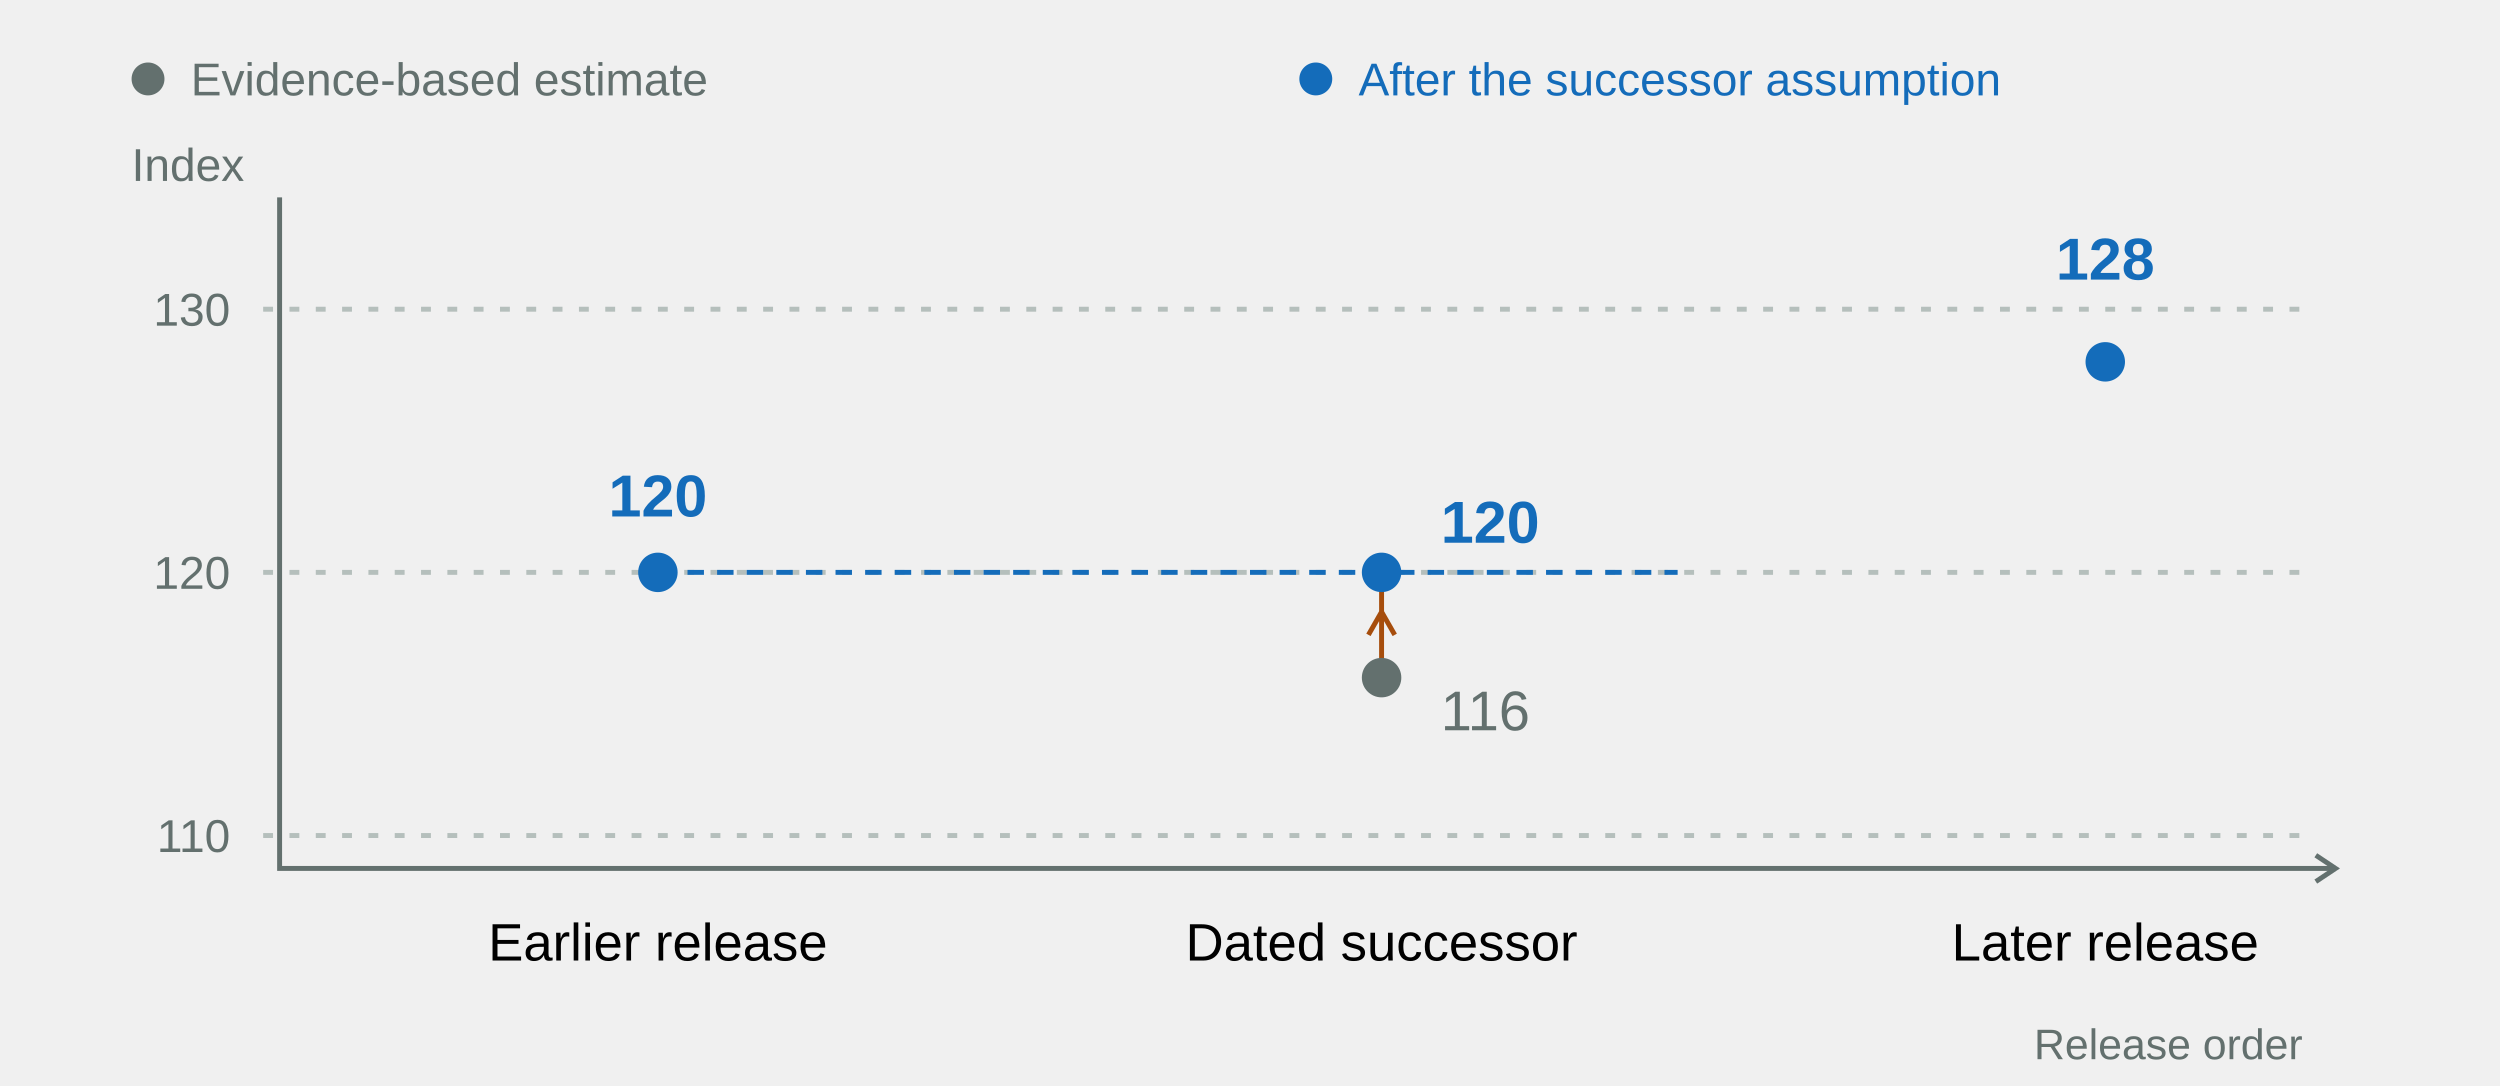
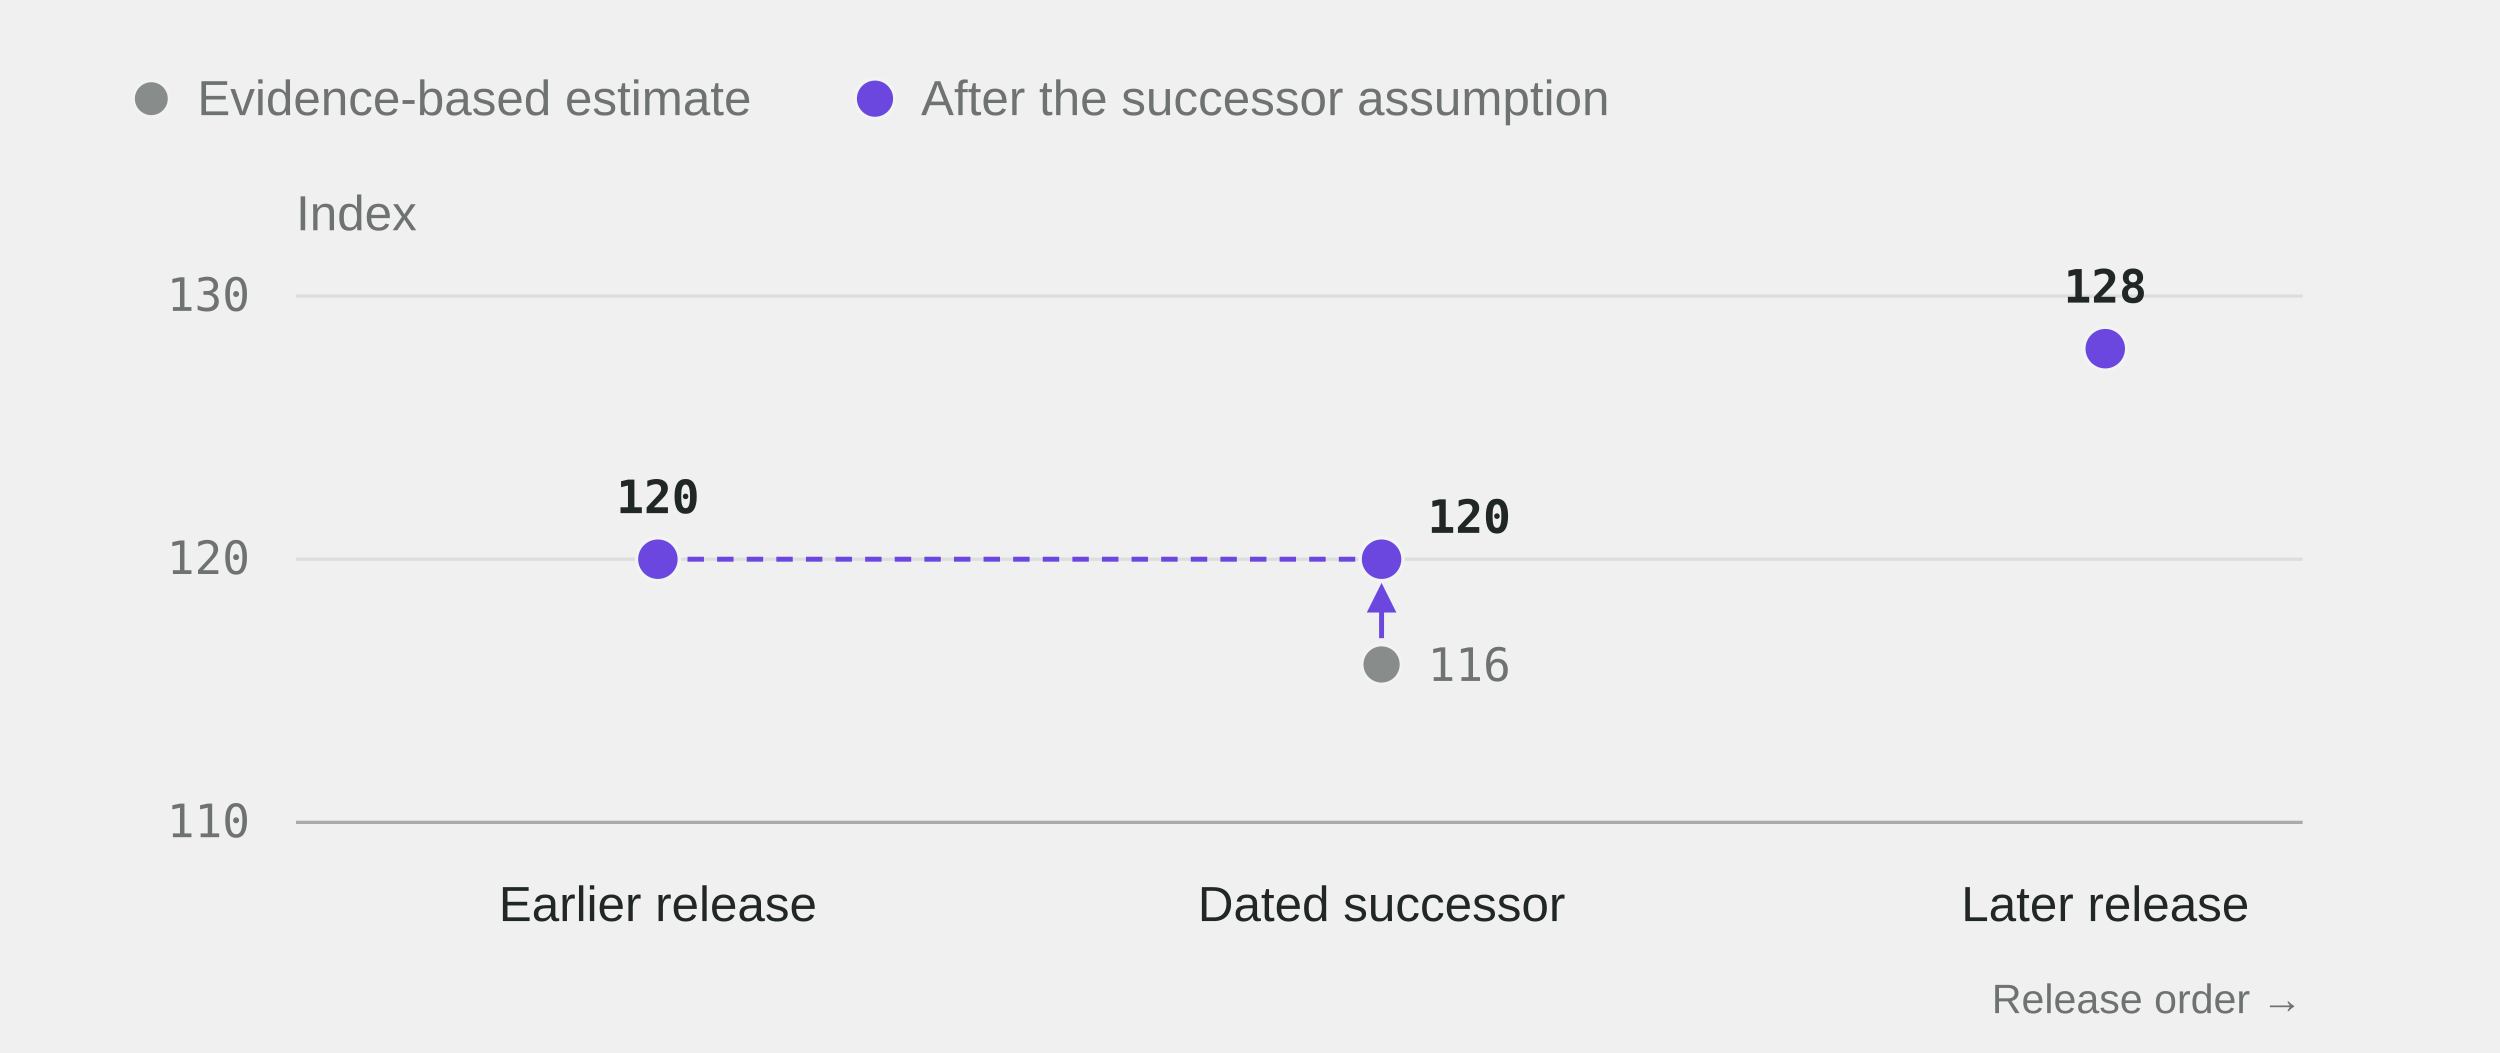
- <svg xmlns="http://www.w3.org/2000/svg" viewBox="0 0 760 330" role="img" aria-labelledby="title desc">
+ <svg xmlns="http://www.w3.org/2000/svg" viewBox="0 0 760 320" role="img" aria-labelledby="title desc">
  <style>
- text { font-family:"Avenir Next","Segoe UI",Arial,sans-serif; }
- @media (prefers-color-scheme:dark) {
- text { fill:#ffffff; }
- [fill="#63706e"] { fill:#a6b2ae; } [stroke="#63706e"] { stroke:#a6b2ae; }
- [fill="#b5bfbc"] { fill:#3c4846; } [stroke="#b5bfbc"] { stroke:#3c4846; }
- [fill="#146cba"] { fill:#85bfff; } [stroke="#146cba"] { stroke:#85bfff; }
- [fill="#a64d0c"] { fill:#ffbc7d; } [stroke="#a64d0c"] { stroke:#ffbc7d; }
+ text{font-family:"Avenir Next","Segoe UI",Arial,sans-serif;font-size:15px;fill:#202724}
+ .num{font-family:"SFMono-Regular","SF Mono",Menlo,Consolas,monospace;font-size:14px}
+ .small{font-size:12.5px}.big{font-size:18px}.strong{font-weight:600}
+ .muted{fill-opacity:.62}.faint{opacity:.4}.half{opacity:.5}
+ .grid{fill:none;stroke:#202724;stroke-opacity:.09}
+ .guide{fill:none;stroke:#202724;stroke-opacity:.22}
+ .axis{fill:none;stroke:#202724;stroke-opacity:.34}
+ .ink{fill:#202724}.ink-line{fill:none;stroke:#202724}.ink-wash{fill:#202724;fill-opacity:.08}
+ .ring{stroke:#f2f4f2;stroke-width:2;paint-order:stroke}.gap{stroke:#f2f4f2;stroke-width:2}
+ .violet{fill:#6b47e0}.violet-line{fill:none;stroke:#6b47e0}.violet-wash{fill:#6b47e0;fill-opacity:.14}
+ .rose{fill:#c93f78}.rose-line{fill:none;stroke:#c93f78}.rose-wash{fill:#c93f78;fill-opacity:.14}
+ .amber{fill:#a8740c}.amber-line{fill:none;stroke:#a8740c}.amber-wash{fill:#a8740c;fill-opacity:.16}
+ .h0{stop-color:#3557e6}.h1{stop-color:#6b47e0}.h2{stop-color:#d9467f}
+ .land0{stop-color:#6b47e0;stop-opacity:.12}.land1{stop-color:#6b47e0;stop-opacity:.01}
+ .halo{opacity:0}
+ @media (prefers-color-scheme:dark){
+ text{fill:#f2f3ed}.muted{fill-opacity:.58}
+ .grid{stroke:#f2f3ed;stroke-opacity:.08}.guide{stroke:#f2f3ed;stroke-opacity:.2}.axis{stroke:#f2f3ed;stroke-opacity:.3}
+ .ink{fill:#f2f3ed}.ink-line{stroke:#f2f3ed}.ink-wash{fill:#f2f3ed;fill-opacity:.1}
+ .ring{stroke:#0b1016}.gap{stroke:#0b1016}
+ .violet{fill:#8f6bff}.violet-line{stroke:#8f6bff}.violet-wash{fill:#8f6bff;fill-opacity:.22}
+ .rose{fill:#e06296}.rose-line{stroke:#e06296}.rose-wash{fill:#e06296;fill-opacity:.2}
+ .amber{fill:#b98b24}.amber-line{stroke:#b98b24}.amber-wash{fill:#b98b24;fill-opacity:.22}
+ .h0{stop-color:#4a72ff}.h1{stop-color:#8f6bff}.h2{stop-color:#ff92bd}
+ .land0{stop-color:#6f8cff;stop-opacity:.16}.land1{stop-color:#6f8cff;stop-opacity:.02}
+ .halo{opacity:.55}
}
</style>
-   <circle cx="45" cy="24" r="5" fill="#63706e" />
-   <text x="58" y="29" font-size="14" fill="#63706e" text-anchor="start" font-weight="400">Evidence-based estimate</text>
-   <circle cx="400" cy="24" r="5" fill="#146cba" />
-   <text x="413" y="29" font-size="14" fill="#146cba" text-anchor="start" font-weight="400">After the successor assumption</text>
-   <path d="M85 60 V264 H710" fill="none" stroke="#63706e" stroke-width="1.5" />
-   <path d="M704 260 L710 264 L704 268" fill="none" stroke="#63706e" stroke-width="1.5" />
-   <path d="M80 254 H700" fill="none" stroke="#b5bfbc" stroke-width="1.5" stroke-dasharray="3 5" />
-   <text x="70" y="259" font-size="14" fill="#63706e" text-anchor="end" font-weight="400">110</text>
-   <path d="M80 174 H700" fill="none" stroke="#b5bfbc" stroke-width="1.5" stroke-dasharray="3 5" />
-   <text x="70" y="179" font-size="14" fill="#63706e" text-anchor="end" font-weight="400">120</text>
-   <path d="M80 94 H700" fill="none" stroke="#b5bfbc" stroke-width="1.5" stroke-dasharray="3 5" />
-   <text x="70" y="99" font-size="14" fill="#63706e" text-anchor="end" font-weight="400">130</text>
-   <text x="40" y="55" font-size="14" fill="#63706e" text-anchor="start" font-weight="400">Index</text>
-   <path d="M200 174 H510" fill="none" stroke="#146cba" stroke-width="1.5" stroke-dasharray="5 4" />
-   <path d="M420 206 V174 M416 193 L420 186 L424 193" fill="none" stroke="#a64d0c" stroke-width="1.5" />
-   <circle cx="200" cy="174" r="6" fill="#146cba" />
-   <circle cx="420" cy="206" r="6" fill="#63706e" />
-   <circle cx="420" cy="174" r="6" fill="#146cba" />
-   <circle cx="640" cy="110" r="6" fill="#146cba" />
-   <text x="200" y="157" font-size="18" fill="#146cba" text-anchor="middle" font-weight="600">120</text>
-   <text x="438" y="165" font-size="18" fill="#146cba" text-anchor="start" font-weight="600">120</text>
-   <text x="438" y="222" font-size="17" fill="#63706e" text-anchor="start" font-weight="400">116</text>
-   <text x="640" y="85" font-size="18" fill="#146cba" text-anchor="middle" font-weight="600">128</text>
-   <text x="200" y="292" font-size="16" fill="#000000" text-anchor="middle" font-weight="400">Earlier release</text>
-   <text x="420" y="292" font-size="16" fill="#000000" text-anchor="middle" font-weight="400">Dated successor</text>
-   <text x="640" y="292" font-size="16" fill="#000000" text-anchor="middle" font-weight="400">Later release</text>
-   <text x="700" y="322" font-size="13" fill="#63706e" text-anchor="end" font-weight="400">Release order</text>
+   <defs>
+     <filter id="glow" x="-1" y="-1" width="3" height="3">
+       <feGaussianBlur stdDeviation="3" />
+     </filter>
+     <marker id="tip-ink" viewBox="0 0 10 10" refX="8" refY="5" markerWidth="6" markerHeight="6" orient="auto-start-reverse">
+       <path class="ink" d="M0 0L10 5L0 10Z" />
+     </marker>
+     <marker id="tip-violet" viewBox="0 0 10 10" refX="8" refY="5" markerWidth="6" markerHeight="6" orient="auto-start-reverse">
+       <path class="violet" d="M0 0L10 5L0 10Z" />
+     </marker>
+     <marker id="tip-rose" viewBox="0 0 10 10" refX="8" refY="5" markerWidth="6" markerHeight="6" orient="auto-start-reverse">
+       <path class="rose" d="M0 0L10 5L0 10Z" />
+     </marker>
+     <marker id="tip-amber" viewBox="0 0 10 10" refX="8" refY="5" markerWidth="6" markerHeight="6" orient="auto-start-reverse">
+       <path class="amber" d="M0 0L10 5L0 10Z" />
+     </marker>
+   </defs>
+   <g class="half">
+     <circle class="ink halo" cx="46" cy="30" r="7" filter="url(#glow)" />
+     <circle class="ink ring" cx="46" cy="30" r="5" />
+   </g>
+   <text class="muted" x="60" y="35">Evidence-based estimate</text>
+   <g>
+     <circle class="violet halo" cx="266" cy="30" r="7.5" filter="url(#glow)" />
+     <circle class="violet ring" cx="266" cy="30" r="5.5" />
+   </g>
+   <text class="muted" x="280" y="35">After the successor assumption</text>
+   <text class="muted" x="90" y="70">Index</text>
+   <path class="axis" d="M90 250L700 250" />
+   <text class="num muted" x="76" y="254.5" text-anchor="end">110</text>
+   <path class="grid" d="M90 170L700 170" />
+   <text class="num muted" x="76" y="174.5" text-anchor="end">120</text>
+   <path class="grid" d="M90 90L700 90" />
+   <text class="num muted" x="76" y="94.5" text-anchor="end">130</text>
+   <path class="violet-line" d="M200 170L420 170" stroke-width="1.5" stroke-dasharray="5 4" />
+   <path class="violet-line" d="M420 194L420 179" stroke-width="1.5" marker-end="url(#tip-violet)" />
+   <g class="half">
+     <circle class="ink halo" cx="420" cy="202" r="7.5" filter="url(#glow)" />
+     <circle class="ink ring" cx="420" cy="202" r="5.5" />
+   </g>
+   <text class="num muted" x="434" y="207">116</text>
+   <g>
+     <circle class="violet halo" cx="200" cy="170" r="8" filter="url(#glow)" />
+     <circle class="violet ring" cx="200" cy="170" r="6" />
+   </g>
+   <g>
+     <circle class="violet halo" cx="420" cy="170" r="8" filter="url(#glow)" />
+     <circle class="violet ring" cx="420" cy="170" r="6" />
+   </g>
+   <g>
+     <circle class="violet halo" cx="640" cy="106" r="8" filter="url(#glow)" />
+     <circle class="violet ring" cx="640" cy="106" r="6" />
+   </g>
+   <text class="num strong" x="200" y="156" text-anchor="middle">120</text>
+   <text class="num strong" x="434" y="162">120</text>
+   <text class="num strong" x="640" y="92" text-anchor="middle">128</text>
+   <text x="200" y="280" text-anchor="middle">Earlier release</text>
+   <text x="420" y="280" text-anchor="middle">Dated successor</text>
+   <text x="640" y="280" text-anchor="middle">Later release</text>
+   <text class="small muted" x="700" y="308" text-anchor="end">Release order →</text>
</svg>
